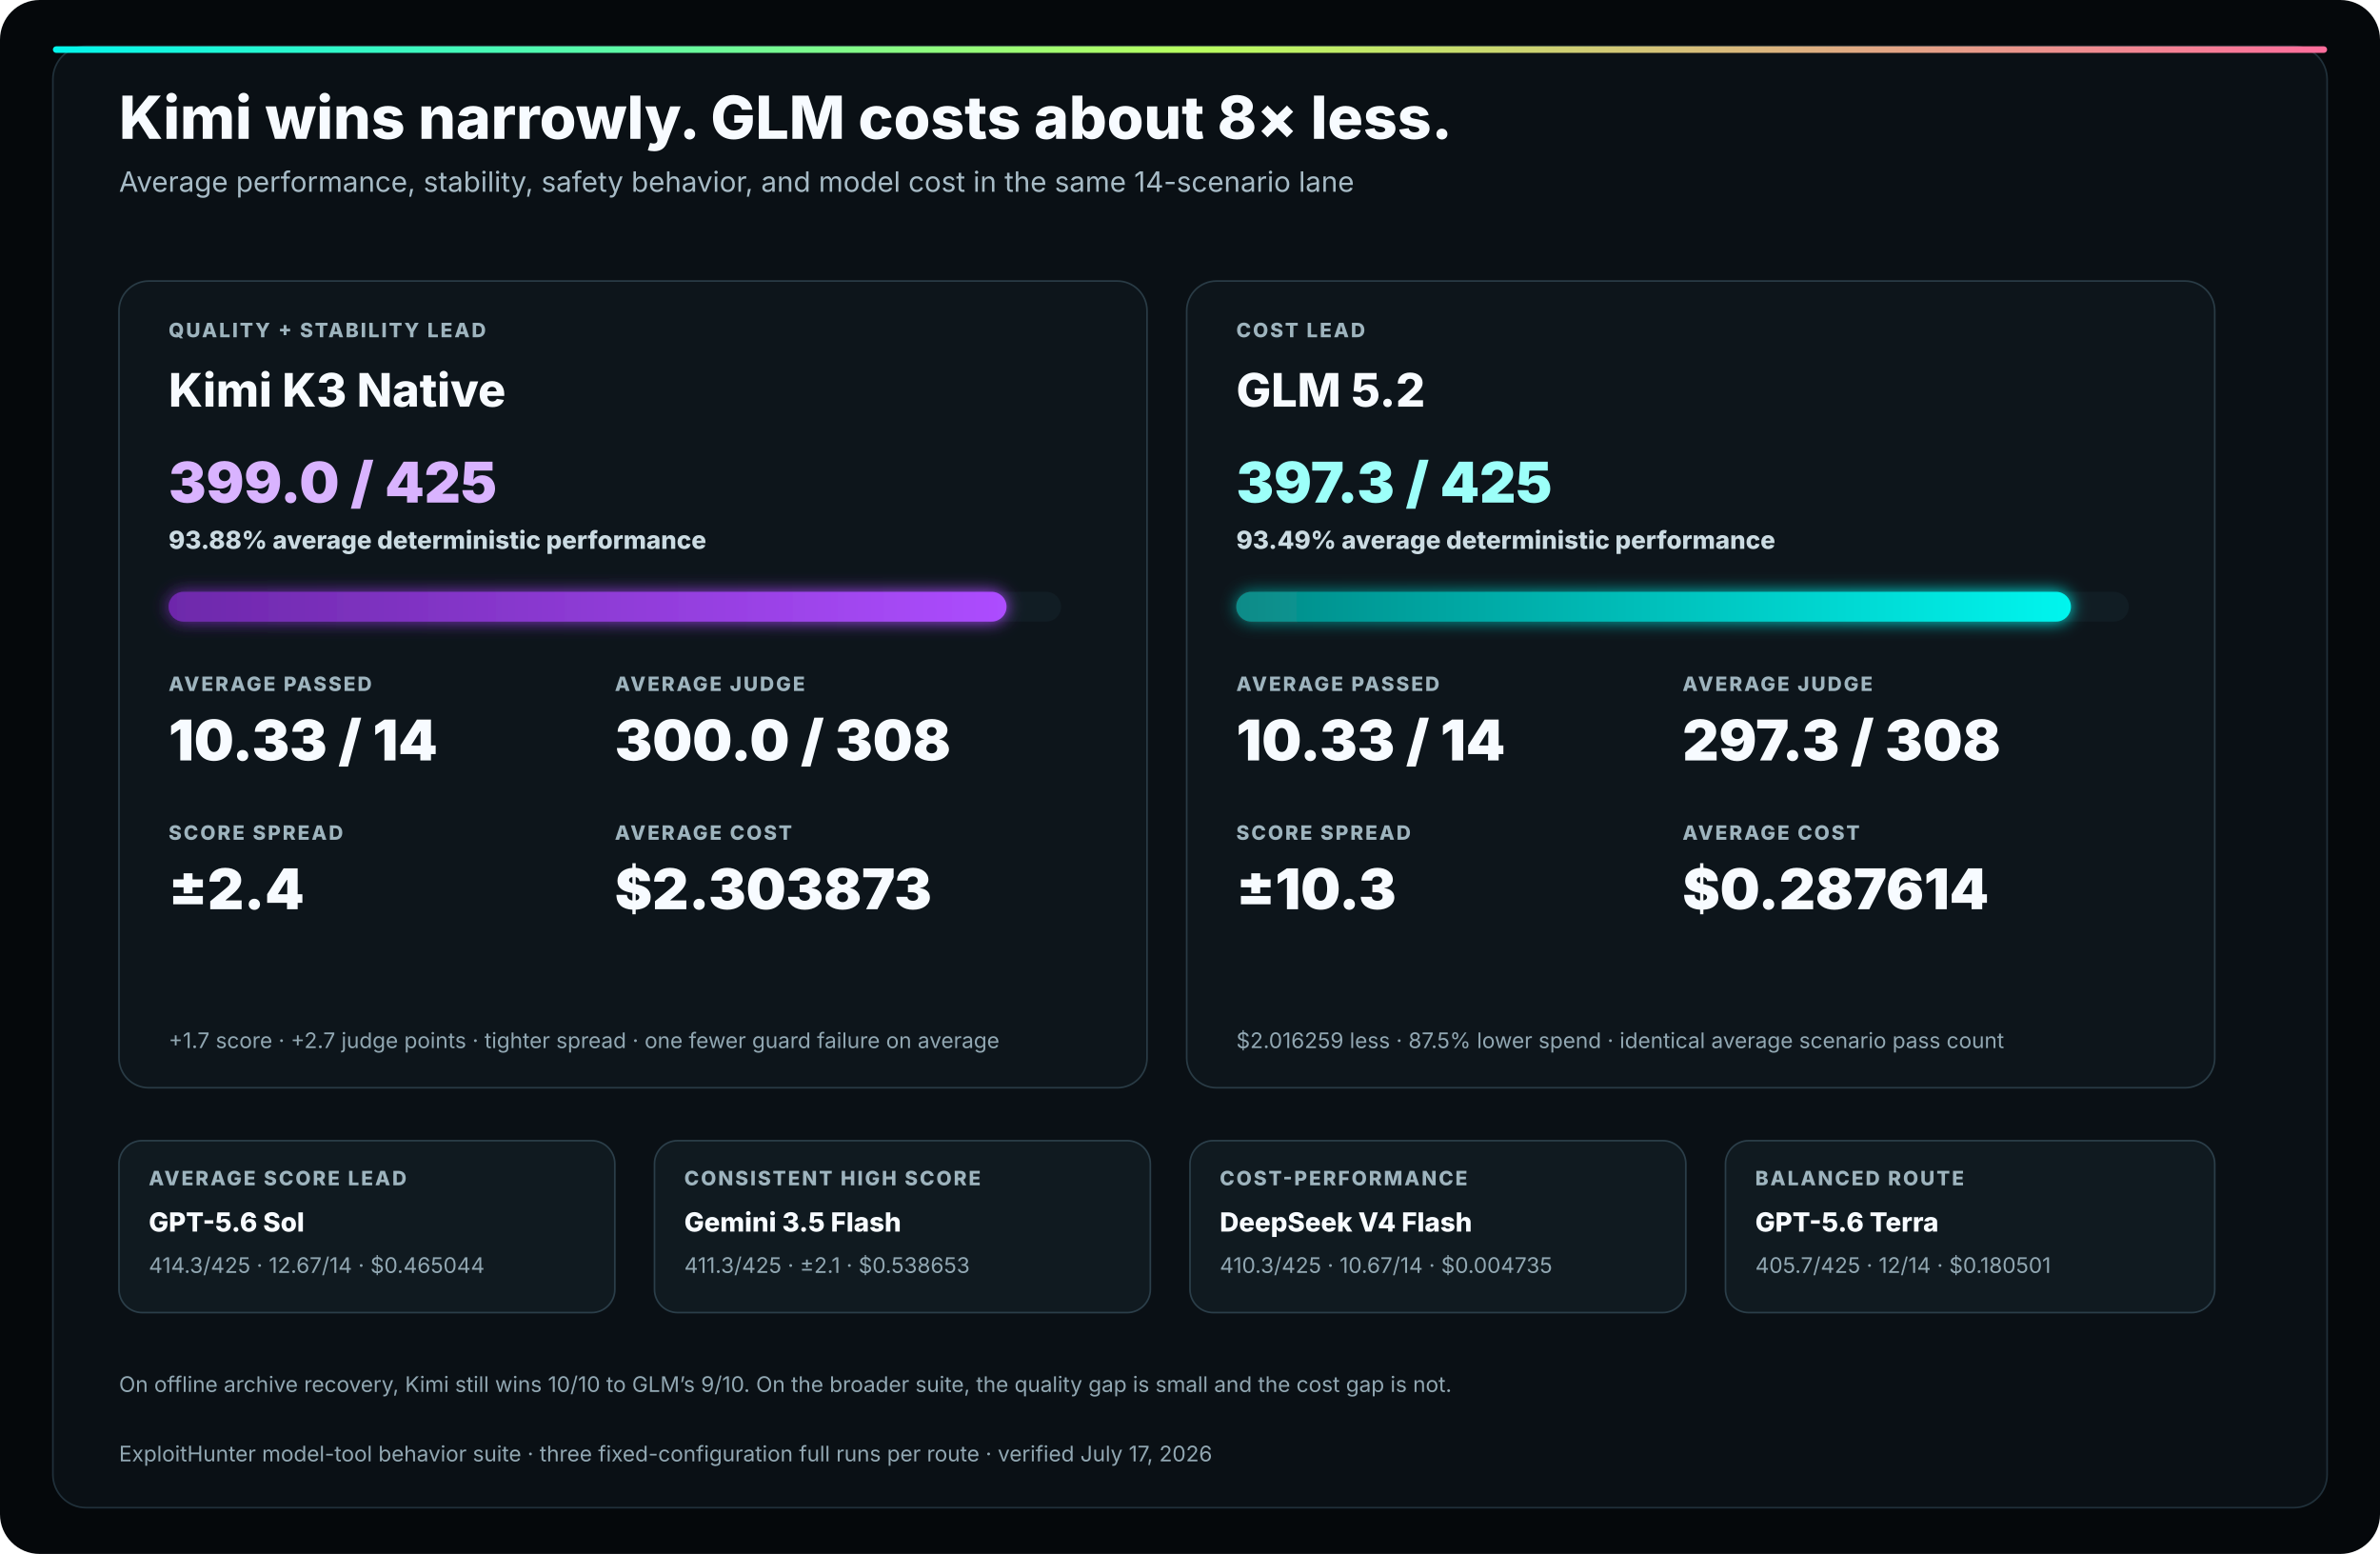
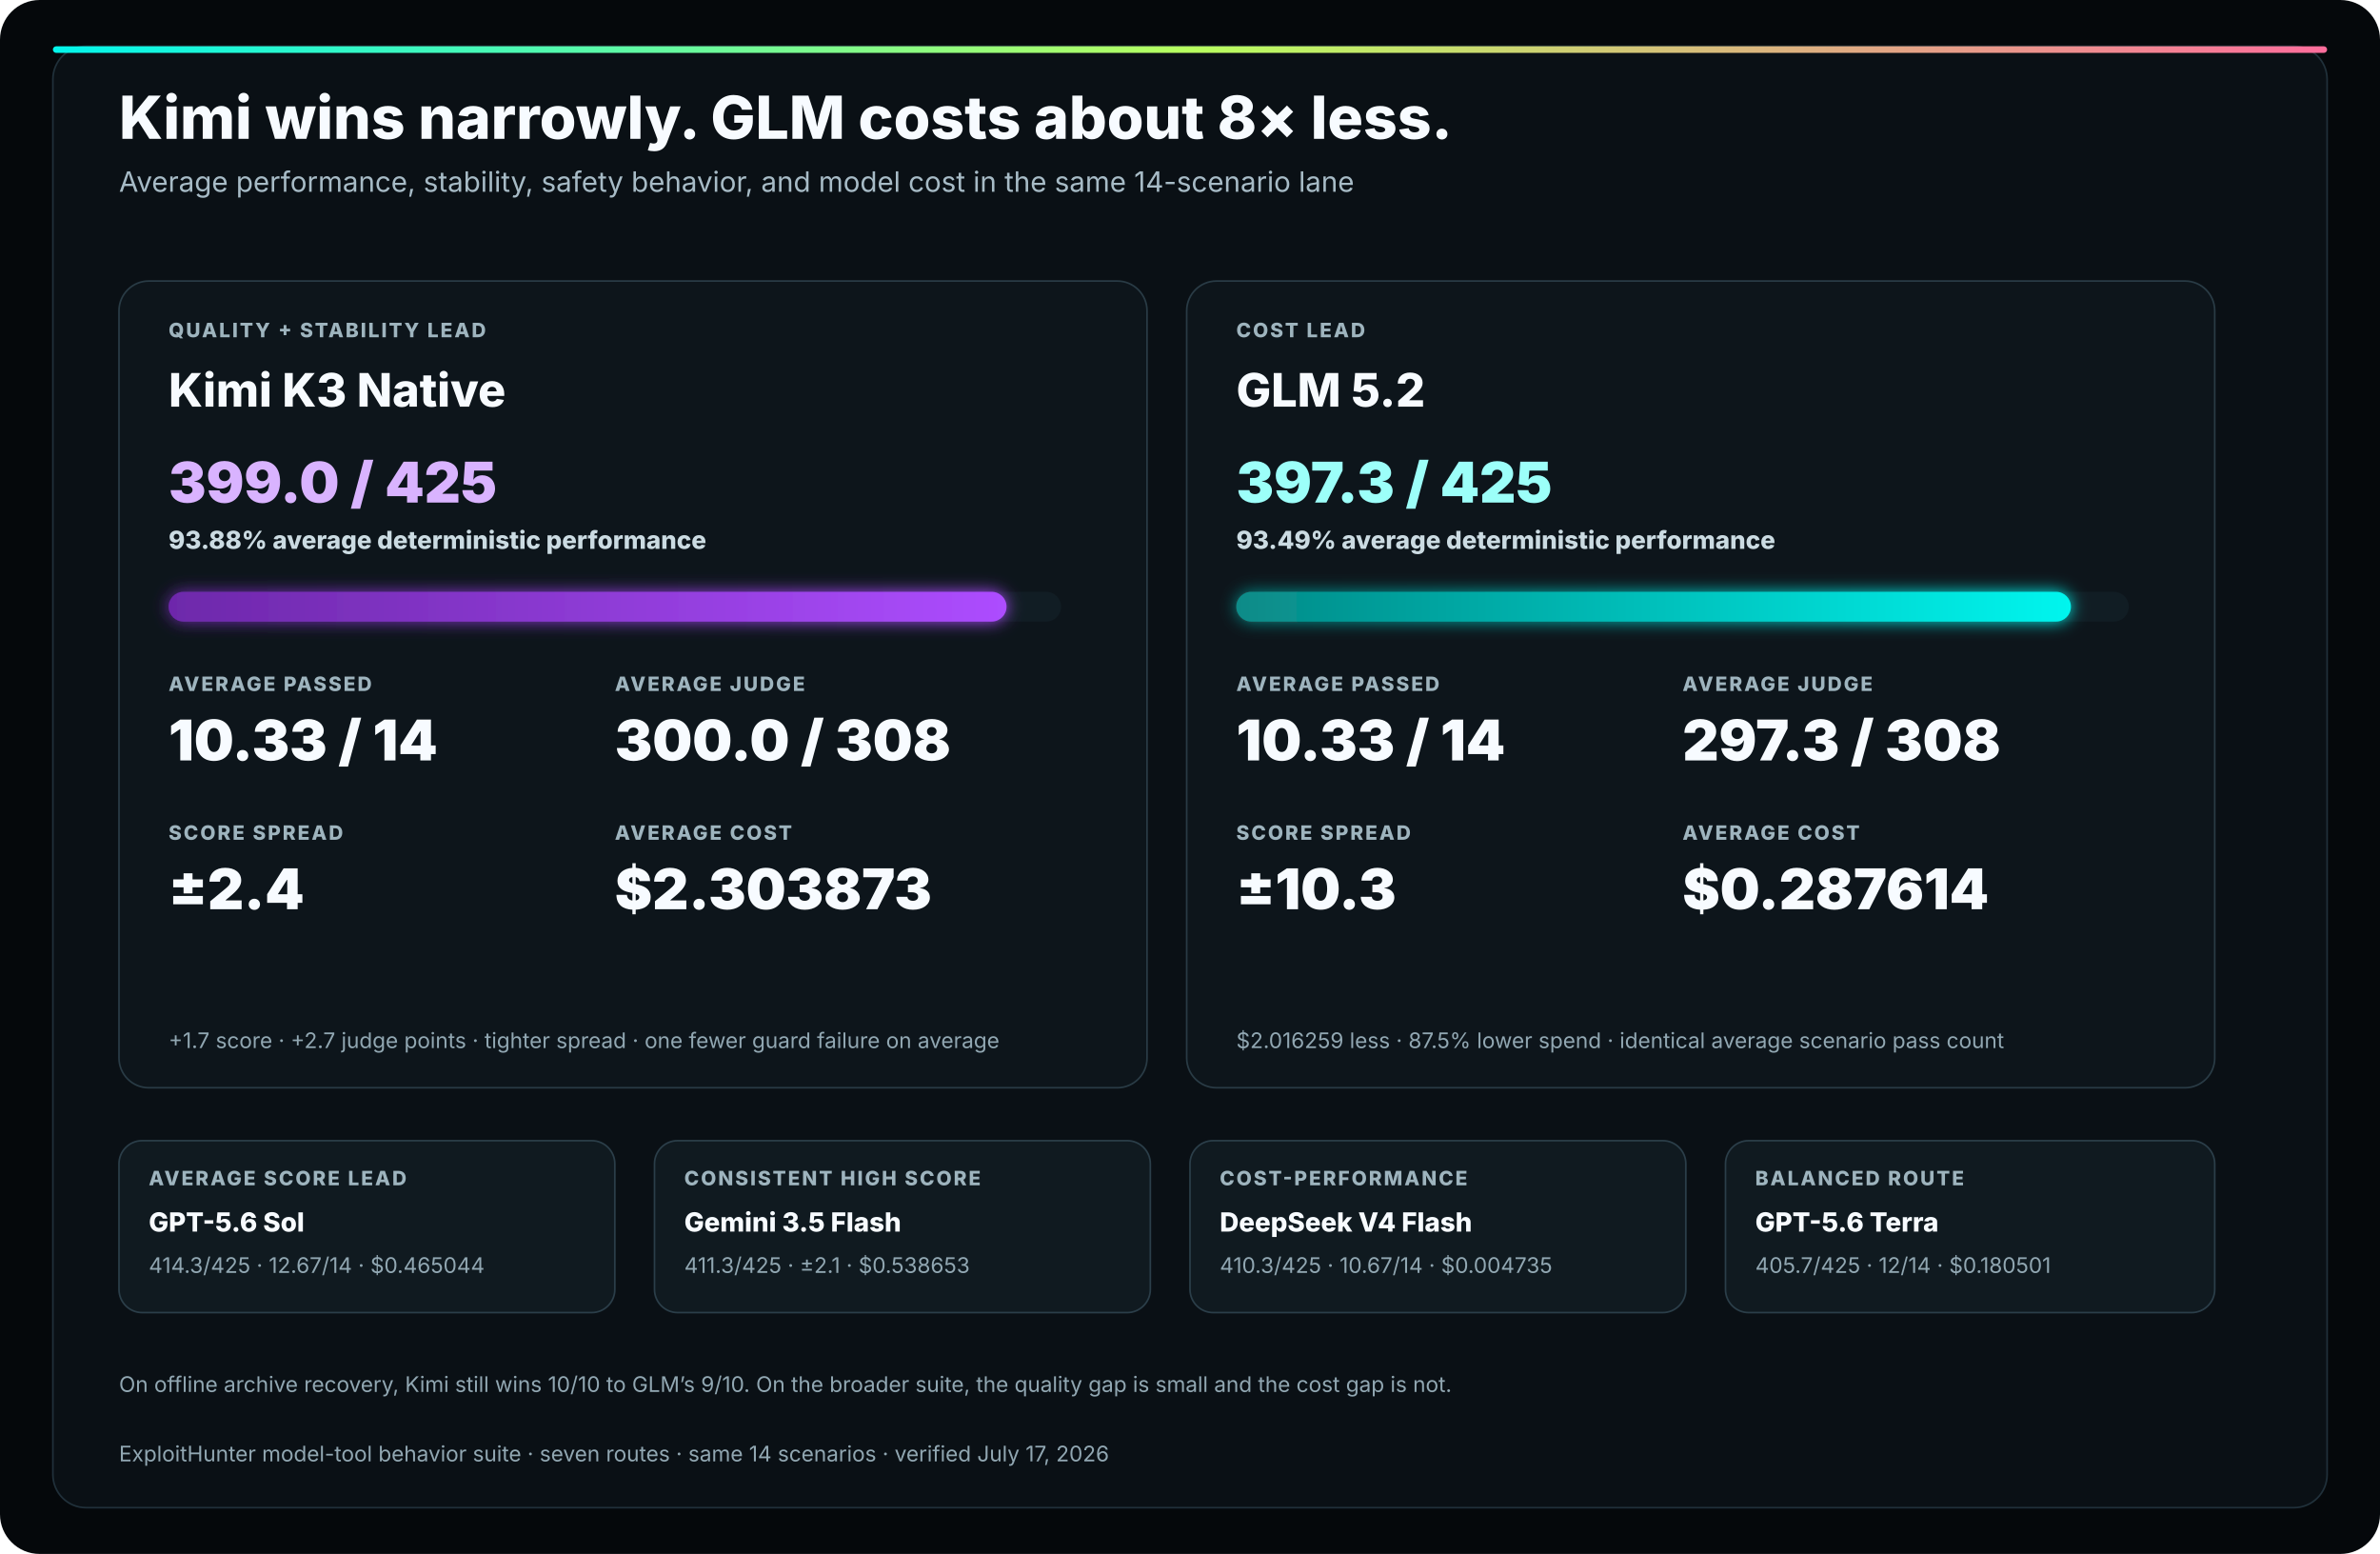
<svg xmlns="http://www.w3.org/2000/svg" viewBox="0 0 1440 940" role="img" aria-labelledby="title desc">
  <defs>
    <linearGradient id="rule" x1="0" x2="1">
      <stop stop-color="#00f5ee" />
      <stop offset=".5" stop-color="#b8ff5f" />
      <stop offset="1" stop-color="#ff6b9d" />
    </linearGradient>
    <linearGradient id="kimi" x1="0" x2="1">
      <stop stop-color="#6d28aa" />
      <stop offset="1" stop-color="#ad4dff" />
    </linearGradient>
    <linearGradient id="glm" x1="0" x2="1">
      <stop stop-color="#078b88" />
      <stop offset="1" stop-color="#00f5ee" />
    </linearGradient>
    <filter id="glow" x="-40%" y="-80%" width="180%" height="260%">
      <feGaussianBlur stdDeviation="5" result="b" />
      <feMerge>
        <feMergeNode in="b" />
        <feMergeNode in="SourceGraphic" />
      </feMerge>
    </filter>
    <style>text{font-family:ui-sans-serif,system-ui,-apple-system,BlinkMacSystemFont,"Segoe UI",sans-serif;fill:#f7fbff}.title{font-size:36px;font-weight:820}.sub{font-size:17px;fill:#a7bbc6}.model{font-size:28px;font-weight:830}.eyebrow{font-size:12px;font-weight:820;letter-spacing:1.15px;fill:#9eb4be}.metric{font-size:15px;font-weight:760;fill:#cbdbe2}.big{font-size:34px;font-weight:860;font-variant-numeric:tabular-nums}.small{font-size:13px;fill:#91a7b2}.panel{fill:#0d151b;stroke:#293b45}.track{fill:#111d24}.kimi{fill:url(#kimi)}.glm{fill:url(#glm)}.lime{fill:#dfffc0}.cyan{fill:#9cfff9}.purple{fill:#d9b3ff}.note{font-size:13px;fill:#91a7b2}.chip{fill:#101a20;stroke:#2b3e49}</style>
  </defs>
  <rect width="1440" height="940" rx="24" fill="#05080b" />
  <rect x="32" y="28" width="1376" height="884" rx="20" fill="#0a1015" stroke="#20303a" />
  <rect x="32" y="28" width="1376" height="4" rx="2" fill="url(#rule)" />
  <text class="title" x="72" y="84">Kimi wins narrowly. GLM costs about 8× less.</text>
  <text class="sub" x="72" y="116">Average performance, stability, safety behavior, and model cost in the same 14-scenario lane</text>
  <g transform="translate(72 170)">
    <rect class="panel" width="622" height="488" rx="18" />
    <rect class="panel" x="646" width="622" height="488" rx="18" />
    <g transform="translate(30 34)">
      <text class="eyebrow">QUALITY + STABILITY LEAD</text>
      <text class="model" y="42" fill="#d9b3ff">Kimi K3 Native</text>
      <text class="big purple" y="100">399.0 / 425</text>
      <text class="metric" y="128">93.88% average deterministic performance</text>
      <rect class="track" y="154" width="540" height="18" rx="9" />
      <rect class="kimi" y="154" width="507" height="18" rx="9" filter="url(#glow)" />
      <g transform="translate(0 214)">
        <text class="eyebrow">AVERAGE PASSED</text>
        <text class="big" y="42">10.33 / 14</text>
      </g>
      <g transform="translate(270 214)">
        <text class="eyebrow">AVERAGE JUDGE</text>
        <text class="big" y="42">300.0 / 308</text>
      </g>
      <g transform="translate(0 304)">
        <text class="eyebrow">SCORE SPREAD</text>
        <text class="big" y="42">±2.4</text>
      </g>
      <g transform="translate(270 304)">
        <text class="eyebrow">AVERAGE COST</text>
        <text class="big" y="42">$2.303873</text>
      </g>
      <text class="small" y="430">+1.7 score · +2.7 judge points · tighter spread · one fewer guard failure on average</text>
    </g>
    <g transform="translate(676 34)">
      <text class="eyebrow">COST LEAD</text>
      <text class="model" y="42" fill="#9cfff9">GLM 5.2</text>
      <text class="big cyan" y="100">397.3 / 425</text>
      <text class="metric" y="128">93.49% average deterministic performance</text>
      <rect class="track" y="154" width="540" height="18" rx="9" />
      <rect class="glm" y="154" width="505" height="18" rx="9" filter="url(#glow)" />
      <g transform="translate(0 214)">
        <text class="eyebrow">AVERAGE PASSED</text>
        <text class="big" y="42">10.33 / 14</text>
      </g>
      <g transform="translate(270 214)">
        <text class="eyebrow">AVERAGE JUDGE</text>
        <text class="big" y="42">297.3 / 308</text>
      </g>
      <g transform="translate(0 304)">
        <text class="eyebrow">SCORE SPREAD</text>
        <text class="big" y="42">±10.3</text>
      </g>
      <g transform="translate(270 304)">
        <text class="eyebrow">AVERAGE COST</text>
        <text class="big" y="42">$0.287614</text>
      </g>
      <text class="small" y="430">$2.016259 less · 87.5% lower spend · identical average scenario pass count</text>
    </g>
  </g>
  <g transform="translate(72 690)">
    <rect class="chip" width="300" height="104" rx="14" />
    <text class="eyebrow" x="18" y="27">AVERAGE SCORE LEAD</text>
    <text x="18" y="55" font-size="16" font-weight="800" fill="#dfffc0">GPT-5.6 Sol</text>
    <text class="small" x="18" y="80">414.3/425 · 12.67/14 · $0.465044</text>
    <g transform="translate(324)">
      <rect class="chip" width="300" height="104" rx="14" />
      <text class="eyebrow" x="18" y="27">CONSISTENT HIGH SCORE</text>
      <text x="18" y="55" font-size="16" font-weight="800" fill="#9cfff9">Gemini 3.5 Flash</text>
      <text class="small" x="18" y="80">411.3/425 · ±2.1 · $0.538653</text>
    </g>
    <g transform="translate(648)">
      <rect class="chip" width="300" height="104" rx="14" />
      <text class="eyebrow" x="18" y="27">COST-PERFORMANCE</text>
      <text x="18" y="55" font-size="16" font-weight="800" fill="#dfffc0">DeepSeek V4 Flash</text>
      <text class="small" x="18" y="80">410.3/425 · 10.67/14 · $0.004735</text>
    </g>
    <g transform="translate(972)">
      <rect class="chip" width="296" height="104" rx="14" />
      <text class="eyebrow" x="18" y="27">BALANCED ROUTE</text>
      <text x="18" y="55" font-size="16" font-weight="800" fill="#9cfff9">GPT-5.6 Terra</text>
      <text class="small" x="18" y="80">405.7/425 · 12/14 · $0.180501</text>
    </g>
  </g>
  <text class="note" x="72" y="842">On offline archive recovery, Kimi still wins 10/10 to GLM’s 9/10. On the broader suite, the quality gap is small and the cost gap is not.</text>
-   <text class="note" x="72" y="884">ExploitHunter model-tool behavior suite · three fixed-configuration full runs per route · verified July 17, 2026</text>
+   <text class="note" x="72" y="884">ExploitHunter model-tool behavior suite · seven routes · same 14 scenarios · verified July 17, 2026</text>
</svg>
